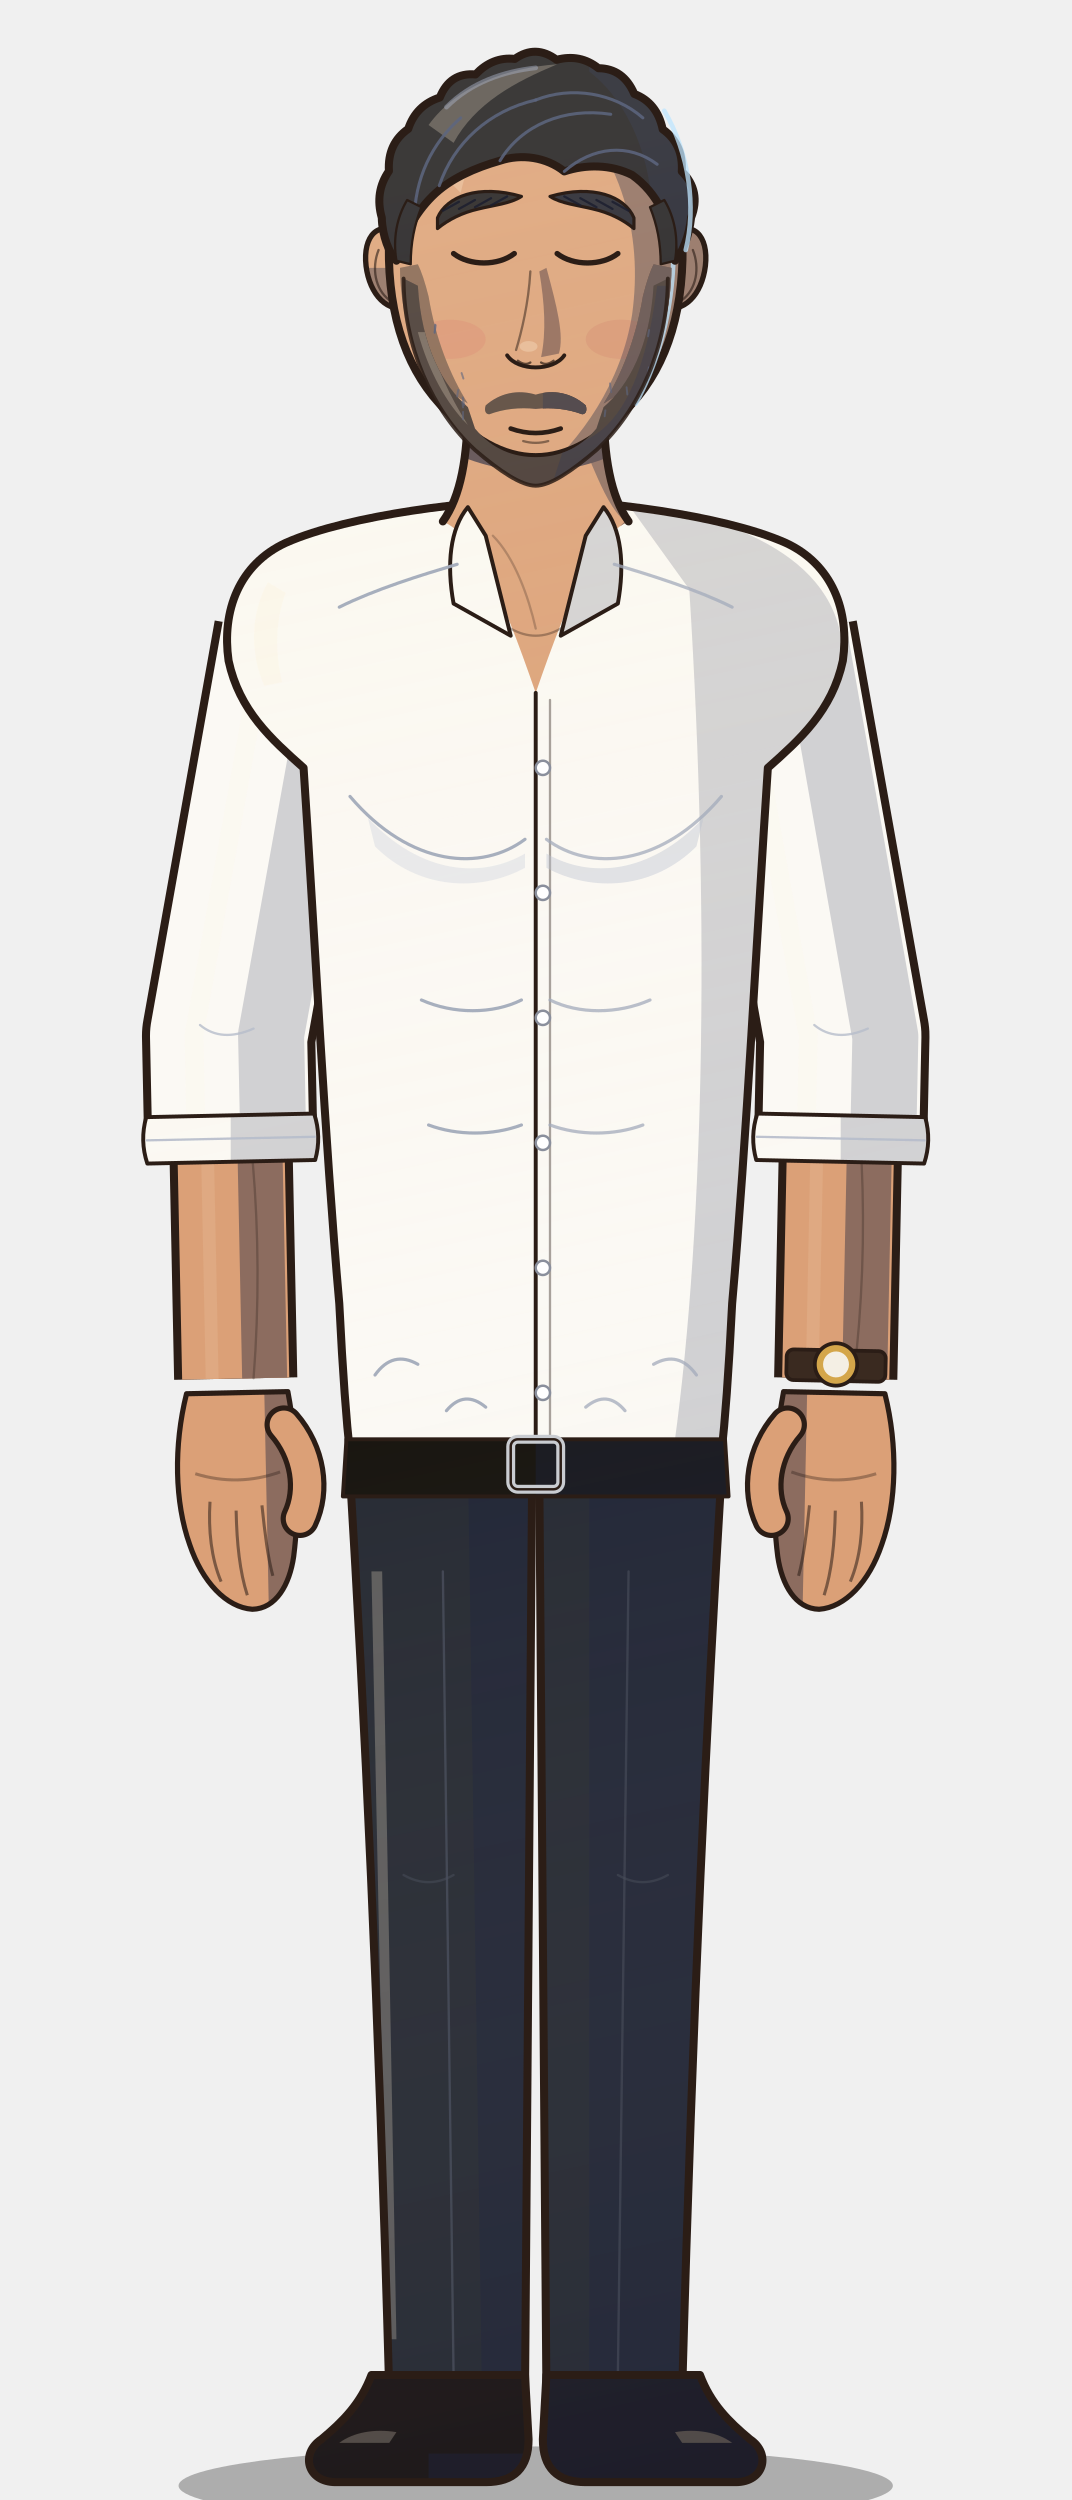
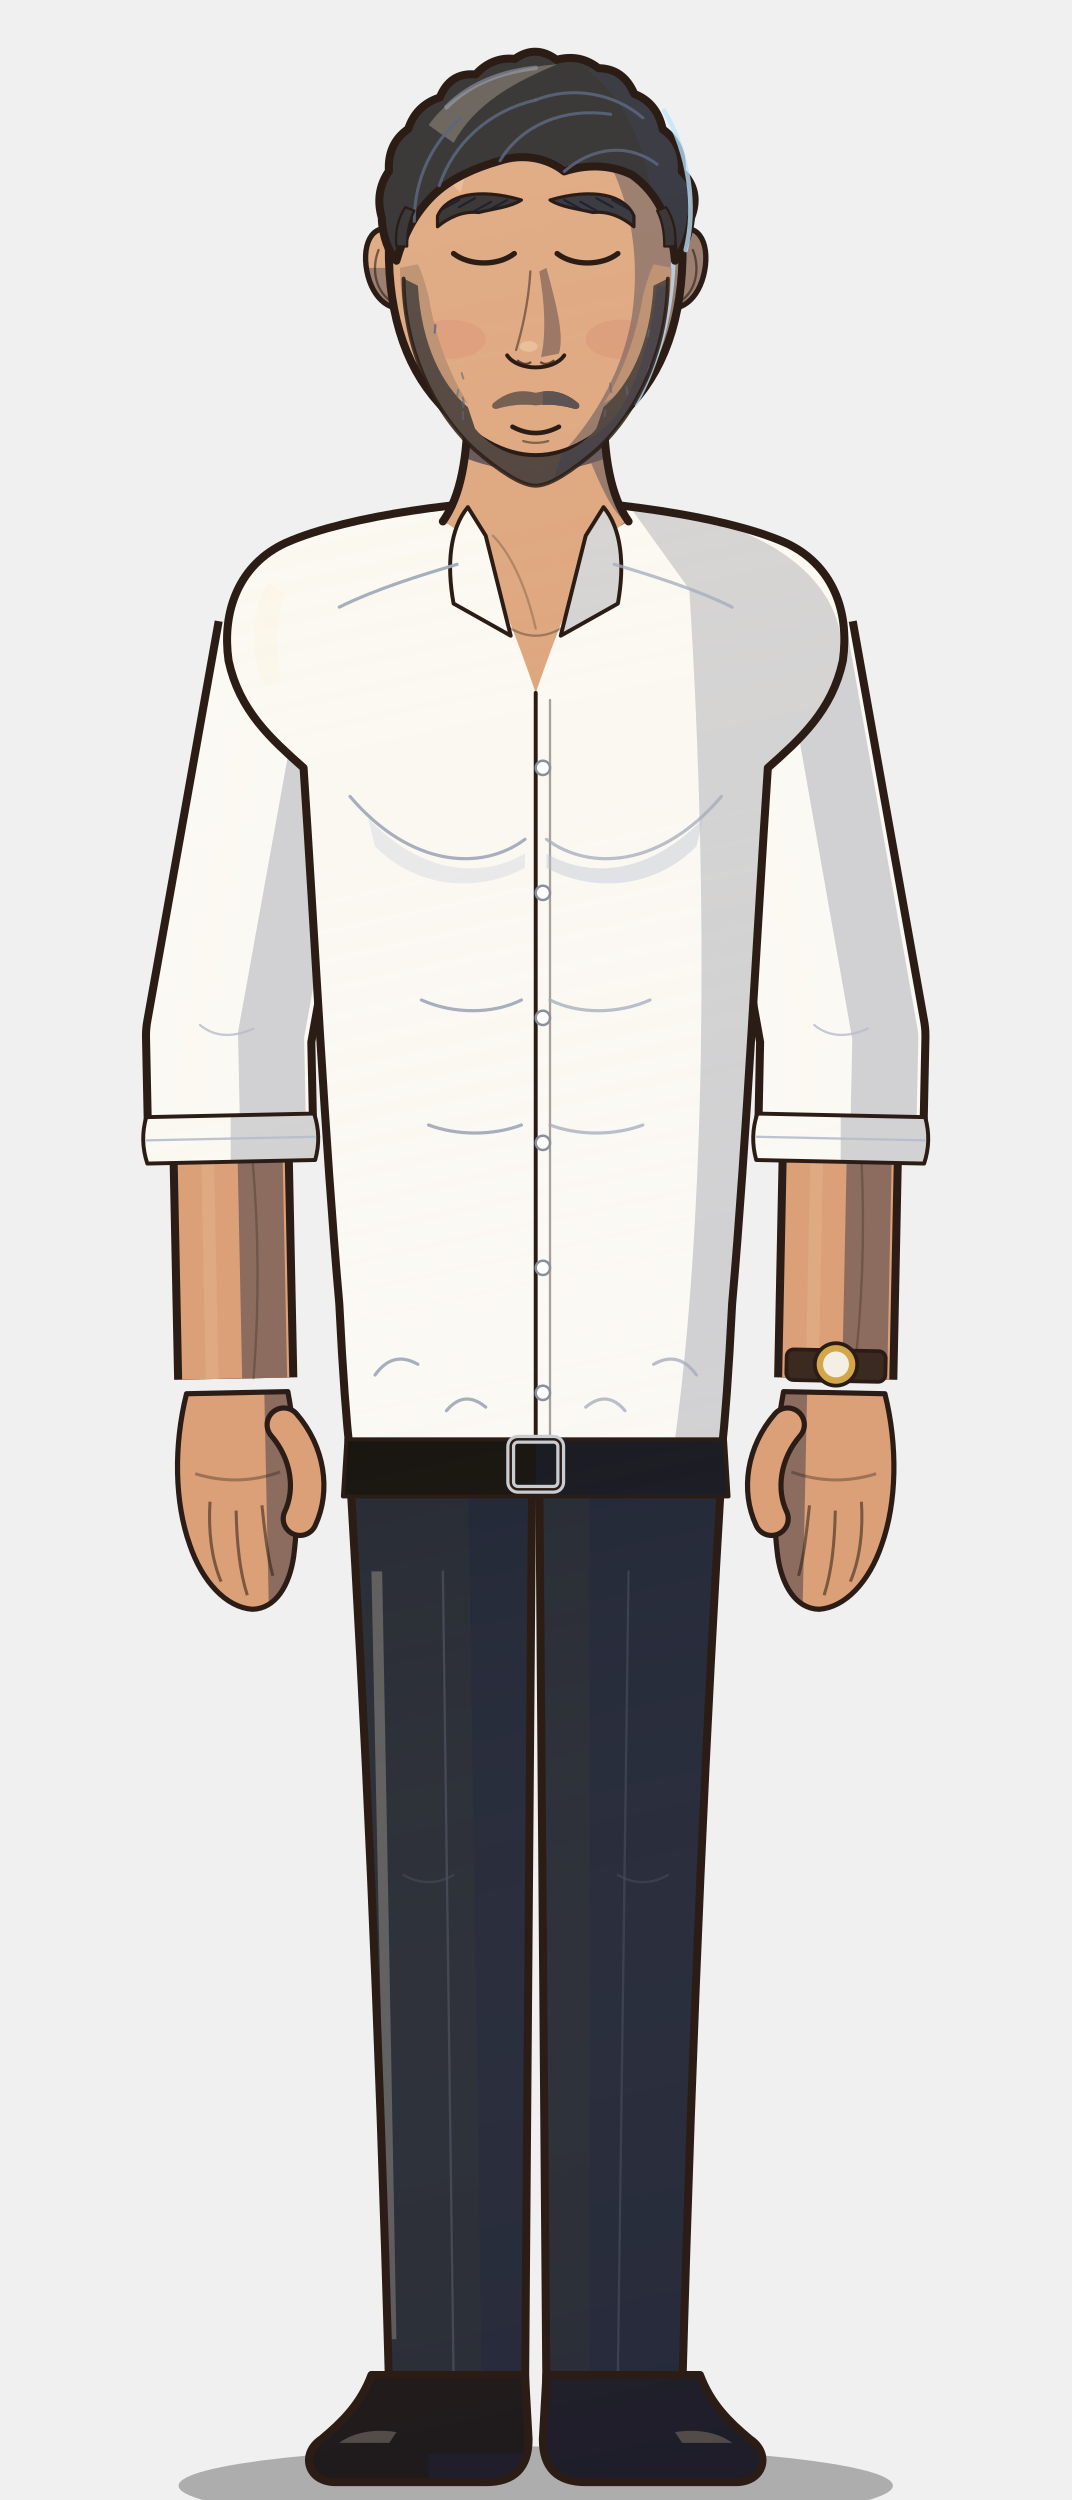
<svg xmlns="http://www.w3.org/2000/svg" viewBox="0 0 600 1400" width="600" height="1400">
  <defs>
    <linearGradient id="form" gradientUnits="userSpaceOnUse" x1="170" y1="120" x2="470" y2="1500">
      <stop offset="0" stop-color="#fff1d6" stop-opacity="0.16" />
      <stop offset="0.45" stop-color="#fff1d6" stop-opacity="0" />
      <stop offset="1" stop-color="#0b1030" stop-opacity="0.18" />
    </linearGradient>
    <clipPath id="c1">
      <path d="M196,826 L298,826 L294,1340 L218,1340 C212,1120 204,960 196,826 Z" />
    </clipPath>
    <clipPath id="c2">
      <path d="M 404,826 L 302,826 L 306,1340 L 382,1340 C 388,1120 396,960 404,826 Z" />
    </clipPath>
    <clipPath id="c3">
      <path d="M208,1330 L294,1330 L296,1366 C296,1382 288,1390 272,1390 L188,1390 C172,1390 168,1374 180,1366 C192,1356 202,1346 208,1330 Z" />
    </clipPath>
    <clipPath id="c4">
      <path d="M 392,1330 L 306,1330 L 304,1366 C 304,1382 312,1390 328,1390 L 412,1390 C 428,1390 432,1374 420,1366 C 408,1356 398,1346 392,1330 Z" />
    </clipPath>
    <clipPath id="c5">
      <path d="M81.9,625.6 Q78.2,638.7 82.5,651.6 L176.5,649.6 Q180.2,636.5 175.9,623.6 Z" />
    </clipPath>
    <clipPath id="c6">
      <path d="M424.1,623.6 Q419.8,636.5 423.5,649.6 L517.5,651.6 Q521.8,638.7 518.1,625.6 Z" />
    </clipPath>
    <clipPath id="c7">
      <path d="M300,280 C266,280 196,288 160,304 C134,316 124,342 128,370 C134,398 152,414 170,430 C176,520 182,640 190,730 C192,770 194,796 196,814 L404,814 C406,796 408,770 410,730 C418,640 424,520 430,430 C448,414 466,398 472,370 C476,342 466,316 440,304 C404,288 334,280 300,280 Z" />
    </clipPath>
    <clipPath id="c8">
      <path d="M262,226 C262,256 258,278 248,292 C266,300 280,330 300,388 C320,330 334,300 352,292 C342,278 338,256 338,226 Z" />
    </clipPath>
    <clipPath id="c9">
      <path d="M262,284 C252,296 250,316 254,338 L286,356 L272,300 Z" />
    </clipPath>
    <clipPath id="c10">
      <path d="M 338,284 C 348,296 350,316 346,338 L 314,356 L 328,300 Z" />
    </clipPath>
    <clipPath id="c11">
      <path d="M194,806 L406,806 L408,838 L192,838 Z" />
    </clipPath>
    <clipPath id="c12">
      <path d="M-21,6 C-27,28 -27,52 -21,70 C-16,86 -6,97 5,98 C15,98 21,88 23,76 C26,56 26,30 22,6 Z" />
    </clipPath>
    <clipPath id="c13">
      <path d="M-21,6 C-27,28 -27,52 -21,70 C-16,86 -6,97 5,98 C15,98 21,88 23,76 C26,56 26,30 22,6 Z" />
    </clipPath>
    <clipPath id="c14">
      <path d="M226,132 C212,122 203,132 205,149 C207,165 217,176 230,172 Z" />
    </clipPath>
    <clipPath id="c15">
      <path d="M 374,132 C 388,122 397,132 395,149 C 393,165 383,176 370,172 Z" />
    </clipPath>
    <clipPath id="c16">
      <path d="M300,50 C352,50 380,86 382,130 C384,172 374,204 354,226 C336,246 318,256 300,256 C282,256 264,246 246,226 C226,204 216,172 218,130 C220,86 248,50 300,50 Z" />
    </clipPath>
    <clipPath id="c17">
      <path d="M213.8,121.9 Q209.7,107.5 217.8,95.8 Q216.9,80.4 228.6,72.2 Q233.0,58.9 246.3,54.6 Q252.0,40.4 266.3,41.7 Q275.8,31.6 288.3,33.0 Q300.0,24.7 311.7,33.5 Q324.9,30.0 335.1,38.2 Q349.1,38.3 355.2,52.6 Q368.0,57.5 371.1,72.4 Q382.7,80.6 381.8,96.0 Q392.8,107.0 387.0,121.9 C386,132 382,142 378,146 C376,124 368,108 354,98 C342,92 328,92 316,96 C306,88 292,86 280,90 C266,94 252,100 242,110 C232,120 226,132 222,146 C218,142 214,132 213.8,121.9 Z" />
    </clipPath>
    <clipPath id="c18">
-       <path d="M222,146 C220,134 222,122 228,112 L236,116 C232,126 230,136 230,148 Z" />
+       <path d="M222,138 C221,130 223,122 227,116 L232,118 C229,124 228,130 228,138 Z" />
    </clipPath>
    <clipPath id="c19">
-       <path d="M 378,146 C 380,134 378,122 372,112 L 364,116 C 368,126 370,136 370,148 Z" />
+       <path d="M 378,138 C 379,130 377,122 373,116 L 368,118 C 371,124 372,130 372,138 Z" />
    </clipPath>
    <clipPath id="c20">
-       <path d="M245,122 C250,110 268,103 292,110 C286,114 276,115 268,117 C259,119 251,123 245,128 Z" />
+       <path d="M245,121 C250,109 268,105 292,112 C286,116 276,117 268,119 C259,118 251,122 245,127 Z" />
    </clipPath>
    <clipPath id="c21">
-       <path d="M 355,122 C 350,110 332,103 308,110 C 314,114 324,115 332,117 C 341,119 349,123 355,128 Z" />
+       <path d="M 355,121 C 350,109 332,105 308,112 C 314,116 324,117 332,119 C 341,118 349,122 355,127 Z" />
    </clipPath>
    <clipPath id="c22">
      <path d="M224,150 C224,172 230,194 240,212 L262,226 C252,210 244,190 240,166 C238,158 236,152 234,148 Z" />
    </clipPath>
    <clipPath id="c23">
      <path d="M 376,150 C 376,172 370,194 360,212 L 338,226 C 348,210 356,190 360,166 C 362,158 364,152 366,148 Z" />
    </clipPath>
    <clipPath id="c24">
      <path d="M226,156 C226,194 242,230 266,252 C280,264 292,272 300,272 C308,272 320,264 334,252 C358,230 374,194 374,156 L366,160 C364,194 352,216 338,228 L334,240 C324,252 312,256 300,256 C288,256 276,252 266,240 L262,228 C248,216 236,194 234,160 Z" />
    </clipPath>
    <clipPath id="c25">
-       <path d="M272,227 C280,220 290,218 300,221 C310,218 320,220 328,227 C329,230 328,232 326,232 C318,229 309,228 300,229 C291,228 282,229 274,232 C272,232 271,230 272,227 Z" />
+       <path d="M276,226 C284,219 292,218 300,220 C308,218 316,219 324,226 C325,228 324,229 322,229 C315,227 308,226 300,227 C292,226 285,227 278,229 C276,229 275,228 276,226 Z" />
    </clipPath>
  </defs>
  <ellipse cx="300" cy="1392" rx="200" ry="22" fill="#000" opacity="0.28" />
  <path d="M196,826 L298,826 L294,1340 L218,1340 C212,1120 204,960 196,826 Z" fill="#262a33" />
  <g clip-path="url(#c1)">
    <path d="M262,816 L310,816 L304,1348 L270,1348 Z" fill="#212636" />
    <path d="M208,880 L214,880 L222,1310 L217,1310 Z" fill="#676664" opacity="0.85" />
    <rect x="0" y="0" width="600" height="1400" fill="url(#form)" />
  </g>
  <path d="M196,826 L298,826 L294,1340 L218,1340 C212,1120 204,960 196,826 Z" fill="none" stroke="#2b1d16" stroke-width="4.5" stroke-linejoin="round" />
  <path d="M 404,826 L 302,826 L 306,1340 L 382,1340 C 388,1120 396,960 404,826 Z" fill="#262a33" />
  <g clip-path="url(#c2)">
    <path d="M330,816 L420,816 L420,1348 L330,1348 Z" fill="#212636" />
    <rect x="0" y="0" width="600" height="1400" fill="url(#form)" />
  </g>
  <path d="M 404,826 L 302,826 L 306,1340 L 382,1340 C 388,1120 396,960 404,826 Z" fill="none" stroke="#2b1d16" stroke-width="4.5" stroke-linejoin="round" />
  <path d="M248,880 L254,1330" fill="none" stroke="#4a4f5c" stroke-width="1.3" stroke-linecap="round" stroke-linejoin="round" opacity="0.8" />
  <path d="M352,880 L346,1330" fill="none" stroke="#4a4f5c" stroke-width="1.3" stroke-linecap="round" stroke-linejoin="round" opacity="0.6" />
  <path d="M226,1050 q14,8 28,0" fill="none" stroke="#4a4f5c" stroke-width="1.3" stroke-linecap="round" stroke-linejoin="round" opacity="0.5" />
  <path d="M346,1050 q14,8 28,0" fill="none" stroke="#4a4f5c" stroke-width="1.3" stroke-linecap="round" stroke-linejoin="round" opacity="0.5" />
  <path d="M208,1330 L294,1330 L296,1366 C296,1382 288,1390 272,1390 L188,1390 C172,1390 168,1374 180,1366 C192,1356 202,1346 208,1330 Z" fill="#1a1412" />
  <g clip-path="url(#c3)">
    <path d="M240,1374 L300,1374 L300,1398 L240,1398 Z" fill="#1a1923" />
    <path d="M190,1368 C198,1362 210,1360 222,1362 L218,1368 Z" fill="#5f564d" opacity="0.85" />
    <rect x="0" y="0" width="600" height="1400" fill="url(#form)" />
  </g>
  <path d="M208,1330 L294,1330 L296,1366 C296,1382 288,1390 272,1390 L188,1390 C172,1390 168,1374 180,1366 C192,1356 202,1346 208,1330 Z" fill="none" stroke="#2b1d16" stroke-width="4.5" stroke-linejoin="round" />
  <path d="M 392,1330 L 306,1330 L 304,1366 C 304,1382 312,1390 328,1390 L 412,1390 C 428,1390 432,1374 420,1366 C 408,1356 398,1346 392,1330 Z" fill="#1a1412" />
  <g clip-path="url(#c4)">
    <path d="M300,1318 L440,1318 L440,1398 L300,1398 Z" fill="#1a1923" />
    <path d="M 410,1368 C 402,1362 390,1360 378,1362 L 382,1368 Z" fill="#5f564d" opacity="0.85" />
    <rect x="0" y="0" width="600" height="1400" fill="url(#form)" />
  </g>
  <path d="M 392,1330 L 306,1330 L 304,1366 C 304,1382 312,1390 328,1390 L 412,1390 C 428,1390 432,1374 420,1366 C 408,1356 398,1346 392,1330 Z" fill="none" stroke="#2b1d16" stroke-width="4.5" stroke-linejoin="round" />
  <path d="M129.5,650.6 L132.0,772.0" fill="none" stroke="#2b1d16" stroke-width="69.0" stroke-linecap="butt" stroke-linejoin="round" />
  <path d="M129.5,650.6 L132.0,772.0" fill="none" stroke="#dba077" stroke-width="60" stroke-linecap="butt" stroke-linejoin="round" />
  <path d="M145.7,650.3 L148.2,771.7" fill="none" stroke="#8c6c5f" stroke-width="25.2" stroke-linecap="butt" stroke-linejoin="round" />
  <path d="M116.3,650.6 L118.8,772.0" fill="none" stroke="#e1af88" stroke-width="7.2" stroke-linecap="butt" opacity="0.6" />
  <path d="M141.5,650.3 Q146.7,711.0 142.0,771.8" fill="none" stroke="#2b1d16" stroke-width="1.3" stroke-linecap="round" stroke-linejoin="round" opacity="0.3" />
  <path d="M168.0,356.0 L128.0,580.0 L129.2,637.6" fill="none" stroke="#2b1d16" stroke-width="97.0" stroke-linecap="butt" stroke-linejoin="round" />
  <path d="M168.0,356.0 L128.0,580.0 L129.2,637.6" fill="none" stroke="#fbf9f4" stroke-width="88" stroke-linecap="butt" stroke-linejoin="round" />
  <path d="M191.4,360.2 L151.8,579.5 L153.0,637.1" fill="none" stroke="#d1d1d3" stroke-width="36.96" stroke-linecap="butt" stroke-linejoin="round" />
  <path d="M148.6,356.0 L108.6,580.0 L109.8,637.6" fill="none" stroke="#fcf8ef" stroke-width="10.56" stroke-linecap="butt" opacity="0.6" />
  <path d="M81.9,625.6 Q78.2,638.7 82.5,651.6 L176.5,649.6 Q180.2,636.5 175.9,623.6 Z" fill="#fbf9f4" />
  <g clip-path="url(#c5)">
    <path d="M129.2,577.6 L209.2,577.6 L209.2,697.6 L129.2,697.6 Z" fill="#d1d1d3" />
    <rect x="0" y="0" width="600" height="1400" fill="url(#form)" />
  </g>
  <path d="M81.9,625.6 Q78.2,638.7 82.5,651.6 L176.5,649.6 Q180.2,636.5 175.9,623.6 Z" fill="none" stroke="#2b1d16" stroke-width="2.2" stroke-linejoin="round" />
  <path d="M82.2,638.6 L176.2,636.6" fill="none" stroke="#b6bdcb" stroke-width="1.3" stroke-linecap="round" stroke-linejoin="round" opacity="0.9" />
  <path d="M112,574 q12,10 30,2" fill="none" stroke="#b6bdcb" stroke-width="1.3" stroke-linecap="round" stroke-linejoin="round" opacity="0.8" />
  <path d="M470.5,650.6 L468.0,772.0" fill="none" stroke="#2b1d16" stroke-width="69.0" stroke-linecap="butt" stroke-linejoin="round" />
  <path d="M470.5,650.6 L468.0,772.0" fill="none" stroke="#dba077" stroke-width="60" stroke-linecap="butt" stroke-linejoin="round" />
  <path d="M486.7,650.9 L484.2,772.3" fill="none" stroke="#8c6c5f" stroke-width="25.2" stroke-linecap="butt" stroke-linejoin="round" />
  <path d="M457.3,650.6 L454.8,772.0" fill="none" stroke="#e1af88" stroke-width="7.2" stroke-linecap="butt" opacity="0.6" />
  <path d="M482.5,650.8 Q485.3,711.6 478.0,772.2" fill="none" stroke="#2b1d16" stroke-width="1.3" stroke-linecap="round" stroke-linejoin="round" opacity="0.3" />
  <path d="M432.0,356.0 L472.0,580.0 L470.8,637.6" fill="none" stroke="#2b1d16" stroke-width="97.0" stroke-linecap="butt" stroke-linejoin="round" />
  <path d="M432.0,356.0 L472.0,580.0 L470.8,637.6" fill="none" stroke="#fbf9f4" stroke-width="88" stroke-linecap="butt" stroke-linejoin="round" />
  <path d="M455.4,351.8 L495.8,580.5 L494.6,638.1" fill="none" stroke="#d1d1d3" stroke-width="36.96" stroke-linecap="butt" stroke-linejoin="round" />
  <path d="M412.6,356.0 L452.6,580.0 L451.4,637.6" fill="none" stroke="#fcf8ef" stroke-width="10.56" stroke-linecap="butt" opacity="0.6" />
  <path d="M424.1,623.6 Q419.8,636.5 423.5,649.6 L517.5,651.6 Q521.8,638.7 518.1,625.6 Z" fill="#fbf9f4" />
  <g clip-path="url(#c6)">
    <path d="M470.8,577.6 L550.8,577.6 L550.8,697.6 L470.8,697.6 Z" fill="#d1d1d3" />
    <rect x="0" y="0" width="600" height="1400" fill="url(#form)" />
  </g>
  <path d="M424.1,623.6 Q419.8,636.5 423.5,649.6 L517.5,651.6 Q521.8,638.7 518.1,625.6 Z" fill="none" stroke="#2b1d16" stroke-width="2.2" stroke-linejoin="round" />
  <path d="M423.8,636.6 L517.8,638.6" fill="none" stroke="#b6bdcb" stroke-width="1.3" stroke-linecap="round" stroke-linejoin="round" opacity="0.9" />
  <path d="M456,574 q12,10 30,2" fill="none" stroke="#b6bdcb" stroke-width="1.3" stroke-linecap="round" stroke-linejoin="round" opacity="0.8" />
  <path d="M300,280 C266,280 196,288 160,304 C134,316 124,342 128,370 C134,398 152,414 170,430 C176,520 182,640 190,730 C192,770 194,796 196,814 L404,814 C406,796 408,770 410,730 C418,640 424,520 430,430 C448,414 466,398 472,370 C476,342 466,316 440,304 C404,288 334,280 300,280 Z" fill="#fbf9f4" />
  <g clip-path="url(#c7)">
    <path d="M350,280 C410,290 474,312 472,372 C462,406 440,424 430,444 L412,820 L376,820 C394,700 398,520 386,330 Z" fill="#d1d1d3" />
    <path d="M150,326 C140,344 140,366 148,384 L158,382 C154,366 154,348 160,332 Z" fill="#fcf7eb" opacity="0.85" />
    <rect x="0" y="0" width="600" height="1400" fill="url(#form)" />
  </g>
  <path d="M300,280 C266,280 196,288 160,304 C134,316 124,342 128,370 C134,398 152,414 170,430 C176,520 182,640 190,730 C192,770 194,796 196,814 L404,814 C406,796 408,770 410,730 C418,640 424,520 430,430 C448,414 466,398 472,370 C476,342 466,316 440,304 C404,288 334,280 300,280 Z" fill="none" stroke="#2b1d16" stroke-width="4.5" stroke-linejoin="round" />
  <path d="M262,226 C262,256 258,278 248,292 C266,300 280,330 300,388 C320,330 334,300 352,292 C342,278 338,256 338,226 Z" fill="#dba077" />
  <g clip-path="url(#c8)">
    <path d="M312,220 C330,250 336,280 350,292 C334,306 320,340 300,392 L360,392 L360,220 Z" fill="#8c6c5f" />
    <path d="M250,222 L350,222 L350,252 Q300,276 250,252 Z" fill="#57484d" />
    <rect x="0" y="0" width="600" height="1400" fill="url(#form)" />
  </g>
  <path d="M262,226 C262,256 258,278 248,292" fill="none" stroke="#2b1d16" stroke-width="4.5" stroke-linecap="round" stroke-linejoin="round" opacity="1.0" />
  <path d="M338,226 C338,256 342,278 352,292" fill="none" stroke="#2b1d16" stroke-width="4.5" stroke-linecap="round" stroke-linejoin="round" opacity="1.0" />
  <path d="M276,300 C288,312 296,334 300,352" fill="none" stroke="#2b1d16" stroke-width="1.3" stroke-linecap="round" stroke-linejoin="round" opacity="0.25" />
  <path d="M286,352 Q300,360 314,352" fill="none" stroke="#2b1d16" stroke-width="1.3" stroke-linecap="round" stroke-linejoin="round" opacity="0.35" />
  <path d="M262,284 C252,296 250,316 254,338 L286,356 L272,300 Z" fill="#fbf9f4" />
  <g clip-path="url(#c9)">
    <rect x="0" y="0" width="600" height="1400" fill="url(#form)" />
  </g>
  <path d="M262,284 C252,296 250,316 254,338 L286,356 L272,300 Z" fill="none" stroke="#2b1d16" stroke-width="2.2" stroke-linejoin="round" />
  <path d="M 338,284 C 348,296 350,316 346,338 L 314,356 L 328,300 Z" fill="#fbf9f4" />
  <g clip-path="url(#c10)">
    <path d="M300,280 L360,280 L360,360 L300,360 Z" fill="#d1d1d3" />
    <rect x="0" y="0" width="600" height="1400" fill="url(#form)" />
  </g>
  <path d="M 338,284 C 348,296 350,316 346,338 L 314,356 L 328,300 Z" fill="none" stroke="#2b1d16" stroke-width="2.2" stroke-linejoin="round" />
  <path d="M300,388 L300,806" fill="none" stroke="#2b1d16" stroke-width="2.2" stroke-linecap="round" stroke-linejoin="round" opacity="1.0" />
  <path d="M308,392 L308,806" fill="none" stroke="#2b1d16" stroke-width="1.3" stroke-linecap="round" stroke-linejoin="round" opacity="0.4" />
  <circle cx="304" cy="430" r="4" fill="#ffffff" stroke="#8a8f9c" stroke-width="1.4" />
  <circle cx="304" cy="500" r="4" fill="#ffffff" stroke="#8a8f9c" stroke-width="1.4" />
  <circle cx="304" cy="570" r="4" fill="#ffffff" stroke="#8a8f9c" stroke-width="1.4" />
  <circle cx="304" cy="640" r="4" fill="#ffffff" stroke="#8a8f9c" stroke-width="1.4" />
  <circle cx="304" cy="710" r="4" fill="#ffffff" stroke="#8a8f9c" stroke-width="1.4" />
  <circle cx="304" cy="780" r="4" fill="#ffffff" stroke="#8a8f9c" stroke-width="1.4" />
  <path d="M196,446 C230,486 270,488 294,470" fill="none" stroke="#a3abbb" stroke-width="1.8" stroke-linecap="round" stroke-linejoin="round" opacity="0.95" />
  <path d="M 404,446 C 370,486 330,488 306,470" fill="none" stroke="#a3abbb" stroke-width="1.8" stroke-linecap="round" stroke-linejoin="round" opacity="0.75" />
  <path d="M236,560 C254,568 276,568 292,560" fill="none" stroke="#a3abbb" stroke-width="1.8" stroke-linecap="round" stroke-linejoin="round" opacity="0.95" />
  <path d="M 364,560 C 346,568 324,568 308,560" fill="none" stroke="#a3abbb" stroke-width="1.8" stroke-linecap="round" stroke-linejoin="round" opacity="0.75" />
  <path d="M240,630 C256,636 276,636 292,630" fill="none" stroke="#a3abbb" stroke-width="1.8" stroke-linecap="round" stroke-linejoin="round" opacity="0.95" />
  <path d="M 360,630 C 344,636 324,636 308,630" fill="none" stroke="#a3abbb" stroke-width="1.8" stroke-linecap="round" stroke-linejoin="round" opacity="0.75" />
  <path d="M210,770 Q220,756 234,764" fill="none" stroke="#a3abbb" stroke-width="1.8" stroke-linecap="round" stroke-linejoin="round" opacity="0.95" />
  <path d="M 390,770 Q 380,756 366,764" fill="none" stroke="#a3abbb" stroke-width="1.8" stroke-linecap="round" stroke-linejoin="round" opacity="0.75" />
  <path d="M250,790 Q260,778 272,788" fill="none" stroke="#a3abbb" stroke-width="1.8" stroke-linecap="round" stroke-linejoin="round" opacity="0.95" />
  <path d="M 350,790 Q 340,778 328,788" fill="none" stroke="#a3abbb" stroke-width="1.8" stroke-linecap="round" stroke-linejoin="round" opacity="0.75" />
  <path d="M190,340 C210,330 236,322 256,316" fill="none" stroke="#a3abbb" stroke-width="1.8" stroke-linecap="round" stroke-linejoin="round" opacity="0.95" />
  <path d="M 410,340 C 390,330 364,322 344,316" fill="none" stroke="#a3abbb" stroke-width="1.8" stroke-linecap="round" stroke-linejoin="round" opacity="0.75" />
  <path d="M206,458 C236,490 270,492 294,478 L294,486 C268,500 234,498 210,474 Z" fill="#c9cfdb" opacity="0.35" />
  <path d="M394,458 C364,490 330,492 306,478 L306,486 C332,500 366,498 390,474 Z" fill="#b9c0cf" opacity="0.4" />
  <path d="M194,806 L406,806 L408,838 L192,838 Z" fill="#17140f" />
  <g clip-path="url(#c11)">
    <path d="M300,800 L420,800 L420,840 L300,840 Z" fill="#181921" />
    <rect x="0" y="0" width="600" height="1400" fill="url(#form)" />
  </g>
  <path d="M194,806 L406,806 L408,838 L192,838 Z" fill="none" stroke="#2b1d16" stroke-width="2.2" stroke-linejoin="round" />
  <rect x="286" y="806" width="28" height="28" rx="4" fill="none" stroke="#c9ccd1" stroke-width="5" />
  <rect x="286" y="806" width="28" height="28" rx="4" fill="none" stroke="#2b1d16" stroke-width="1.4" />
  <g transform="translate(132.0,772.0) rotate(-1.2)">
    <g transform="scale(1.32,1.32)">
      <path d="M-21,6 C-27,28 -27,52 -21,70 C-16,86 -6,97 5,98 C15,98 21,88 23,76 C26,56 26,30 22,6 Z" fill="#dba077" />
      <g clip-path="url(#c12)">
        <path d="M12,-10 L40,-10 L40,120 L12,120 Z" fill="#8c6c5f" />
      </g>
      <path d="M-21,6 C-27,28 -27,52 -21,70 C-16,86 -6,97 5,98 C15,98 21,88 23,76 C26,56 26,30 22,6 Z" fill="none" stroke="#2b1d16" stroke-width="2.2" stroke-linejoin="round" />
      <path d="M-12,52 C-13,64 -12,76 -8,86 M-1,56 C-1,70 0,82 3,92 M10,54 C11,66 12,76 14,84" stroke="#2b1d16" stroke-width="1.3" fill="none" opacity="0.55" />
      <path d="M-18,40 Q0,46 18,40" stroke="#2b1d16" stroke-width="1.3" fill="none" opacity="0.35" />
      <path d="M20,20 C30,32 32,48 26,60" fill="none" stroke="#2b1d16" stroke-width="16.4" stroke-linecap="round" />
      <path d="M20,20 C30,32 32,48 26,60" fill="none" stroke="#dba077" stroke-width="12" stroke-linecap="round" />
    </g>
  </g>
  <g transform="translate(468.0,772.0) rotate(1.2)">
    <g transform="scale(-1.32,1.32)">
      <path d="M-21,6 C-27,28 -27,52 -21,70 C-16,86 -6,97 5,98 C15,98 21,88 23,76 C26,56 26,30 22,6 Z" fill="#dba077" />
      <g clip-path="url(#c13)">
        <path d="M12,-10 L40,-10 L40,120 L12,120 Z" fill="#8c6c5f" />
      </g>
      <path d="M-21,6 C-27,28 -27,52 -21,70 C-16,86 -6,97 5,98 C15,98 21,88 23,76 C26,56 26,30 22,6 Z" fill="none" stroke="#2b1d16" stroke-width="2.2" stroke-linejoin="round" />
      <path d="M-12,52 C-13,64 -12,76 -8,86 M-1,56 C-1,70 0,82 3,92 M10,54 C11,66 12,76 14,84" stroke="#2b1d16" stroke-width="1.3" fill="none" opacity="0.55" />
      <path d="M-18,40 Q0,46 18,40" stroke="#2b1d16" stroke-width="1.3" fill="none" opacity="0.35" />
      <path d="M20,20 C30,32 32,48 26,60" fill="none" stroke="#2b1d16" stroke-width="16.4" stroke-linecap="round" />
      <path d="M20,20 C30,32 32,48 26,60" fill="none" stroke="#dba077" stroke-width="12" stroke-linecap="round" />
      <rect x="-21" y="-12" width="42" height="13" rx="3" fill="#3a2a20" stroke="#2b1d16" stroke-width="1.6" />
      <circle cx="0" cy="-6" r="9" fill="#d4a64a" stroke="#2b1d16" stroke-width="1.6" />
      <circle cx="0" cy="-6" r="5.5" fill="#f4efe4" />
    </g>
  </g>
  <path d="M226,132 C212,122 203,132 205,149 C207,165 217,176 230,172 Z" fill="#dba077" />
  <g clip-path="url(#c14)">
    <path d="M190,150 L240,150 L240,190 L190,190 Z" fill="#8c6c5f" />
    <rect x="0" y="0" width="600" height="1400" fill="url(#form)" />
  </g>
  <path d="M226,132 C212,122 203,132 205,149 C207,165 217,176 230,172 Z" fill="none" stroke="#2b1d16" stroke-width="3.0" stroke-linejoin="round" />
  <path d="M 374,132 C 388,122 397,132 395,149 C 393,165 383,176 370,172 Z" fill="#dba077" />
  <g clip-path="url(#c15)">
    <path d="M360,110 L410,110 L410,190 L360,190 Z" fill="#8c6c5f" />
    <rect x="0" y="0" width="600" height="1400" fill="url(#form)" />
  </g>
  <path d="M 374,132 C 388,122 397,132 395,149 C 393,165 383,176 370,172 Z" fill="none" stroke="#2b1d16" stroke-width="3.0" stroke-linejoin="round" />
  <path d="M212,140 C208,150 210,162 218,168" fill="none" stroke="#2b1d16" stroke-width="1.3" stroke-linecap="round" stroke-linejoin="round" opacity="0.6" />
  <path d="M388,140 C392,150 390,162 382,168" fill="none" stroke="#2b1d16" stroke-width="1.3" stroke-linecap="round" stroke-linejoin="round" opacity="0.6" />
  <path d="M300,50 C352,50 380,86 382,130 C384,172 374,204 354,226 C336,246 318,256 300,256 C282,256 264,246 246,226 C226,204 216,172 218,130 C220,86 248,50 300,50 Z" fill="#dba077" />
  <g clip-path="url(#c16)">
    <path d="M300,40 C356,46 386,86 384,130 C384,174 372,210 352,232 C334,254 316,266 300,268 C326,246 348,214 354,176 C360,132 350,82 300,40 Z" fill="#8c6c5f" />
    <path d="M246,96 C252,78 266,66 284,62 C270,74 262,90 258,108 Z" fill="#e6b894" opacity="0.85" />
    <rect x="0" y="0" width="600" height="1400" fill="url(#form)" />
  </g>
  <path d="M300,50 C352,50 380,86 382,130 C384,172 374,204 354,226 C336,246 318,256 300,256 C282,256 264,246 246,226 C226,204 216,172 218,130 C220,86 248,50 300,50 Z" fill="none" stroke="#2b1d16" stroke-width="4.5" stroke-linejoin="round" />
  <path d="M372,96 C382,136 378,186 356,226" fill="none" stroke="#bfe6ff" stroke-width="2.6" stroke-linecap="round" opacity="0.75" />
  <ellipse cx="252" cy="190" rx="20" ry="11" fill="#d9706a" opacity="0.18" />
  <ellipse cx="348" cy="190" rx="20" ry="11" fill="#c0605e" opacity="0.15" />
  <path d="M213.8,121.9 Q209.7,107.5 217.8,95.8 Q216.9,80.4 228.6,72.2 Q233.0,58.9 246.3,54.6 Q252.0,40.4 266.3,41.7 Q275.8,31.6 288.3,33.0 Q300.0,24.7 311.7,33.5 Q324.9,30.0 335.1,38.2 Q349.1,38.3 355.2,52.6 Q368.0,57.5 371.1,72.4 Q382.7,80.6 381.8,96.0 Q392.8,107.0 387.0,121.9 C386,132 382,142 378,146 C376,124 368,108 354,98 C342,92 328,92 316,96 C306,88 292,86 280,90 C266,94 252,100 242,110 C232,120 226,132 222,146 C218,142 214,132 213.8,121.9 Z" fill="#17171c" />
  <g clip-path="url(#c17)">
    <path d="M330,26 C374,40 396,90 384,148 L364,148 C370,104 358,62 330,40 Z" fill="#181b2a" />
    <path d="M240,70 C256,48 284,38 312,36 C288,46 266,58 254,80 Z" fill="#5d5854" opacity="0.85" />
    <rect x="0" y="0" width="600" height="1400" fill="url(#form)" />
  </g>
  <path d="M213.8,121.9 Q209.7,107.5 217.8,95.8 Q216.9,80.4 228.6,72.2 Q233.0,58.9 246.3,54.6 Q252.0,40.4 266.3,41.7 Q275.8,31.6 288.3,33.0 Q300.0,24.7 311.7,33.5 Q324.9,30.0 335.1,38.2 Q349.1,38.3 355.2,52.6 Q368.0,57.5 371.1,72.4 Q382.7,80.6 381.8,96.0 Q392.8,107.0 387.0,121.9 C386,132 382,142 378,146 C376,124 368,108 354,98 C342,92 328,92 316,96 C306,88 292,86 280,90 C266,94 252,100 242,110 C232,120 226,132 222,146 C218,142 214,132 213.8,121.9 Z" fill="none" stroke="#2b1d16" stroke-width="4.5" stroke-linejoin="round" />
  <path d="M372,62 C386,86 390,116 384,140" fill="none" stroke="#bfe6ff" stroke-width="2.6" stroke-linecap="round" opacity="0.75" />
  <path d="M246,104 C254,80 274,62 300,56" fill="none" stroke="#5d6680" stroke-width="1.7" stroke-linecap="round" stroke-linejoin="round" opacity="0.85" />
  <path d="M280,90 C292,70 316,60 342,64" fill="none" stroke="#5d6680" stroke-width="1.7" stroke-linecap="round" stroke-linejoin="round" opacity="0.85" />
  <path d="M316,96 C332,82 352,80 368,92" fill="none" stroke="#5d6680" stroke-width="1.7" stroke-linecap="round" stroke-linejoin="round" opacity="0.85" />
  <path d="M232,124 C232,100 242,80 258,66" fill="none" stroke="#5d6680" stroke-width="1.7" stroke-linecap="round" stroke-linejoin="round" opacity="0.85" />
  <path d="M300,56 C320,48 344,52 360,66" fill="none" stroke="#5d6680" stroke-width="1.7" stroke-linecap="round" stroke-linejoin="round" opacity="0.85" />
  <path d="M250,60 C264,46 282,40 300,38" fill="none" stroke="#a3abc0" stroke-width="2.6" stroke-linecap="round" stroke-linejoin="round" opacity="0.5" />
-   <path d="M222,146 C220,134 222,122 228,112 L236,116 C232,126 230,136 230,148 Z" fill="#17171c" />
+   <path d="M222,138 C221,130 223,122 227,116 L232,118 C229,124 228,130 228,138 Z" fill="#17171c" />
  <g clip-path="url(#c18)">
    <rect x="0" y="0" width="600" height="1400" fill="url(#form)" />
  </g>
-   <path d="M222,146 C220,134 222,122 228,112 L236,116 C232,126 230,136 230,148 Z" fill="none" stroke="#2b1d16" stroke-width="1.3" stroke-linejoin="round" />
-   <path d="M 378,146 C 380,134 378,122 372,112 L 364,116 C 368,126 370,136 370,148 Z" fill="#17171c" />
+   <path d="M222,138 C221,130 223,122 227,116 L232,118 C229,124 228,130 228,138 Z" fill="none" stroke="#2b1d16" stroke-width="1.3" stroke-linejoin="round" />
+   <path d="M 378,138 C 379,130 377,122 373,116 L 368,118 C 371,124 372,130 372,138 Z" fill="#17171c" />
  <g clip-path="url(#c19)">
    <rect x="0" y="0" width="600" height="1400" fill="url(#form)" />
  </g>
-   <path d="M 378,146 C 380,134 378,122 372,112 L 364,116 C 368,126 370,136 370,148 Z" fill="none" stroke="#2b1d16" stroke-width="1.3" stroke-linejoin="round" />
-   <path d="M245,122 C250,110 268,103 292,110 C286,114 276,115 268,117 C259,119 251,123 245,128 Z" fill="#18171a" />
+   <path d="M 378,138 C 379,130 377,122 373,116 L 368,118 C 371,124 372,130 372,138 Z" fill="none" stroke="#2b1d16" stroke-width="1.3" stroke-linejoin="round" />
+   <path d="M245,121 C250,109 268,105 292,112 C286,116 276,117 268,119 C259,118 251,122 245,127 Z" fill="#18171a" />
  <g clip-path="url(#c20)">
    <rect x="0" y="0" width="600" height="1400" fill="url(#form)" />
  </g>
-   <path d="M245,122 C250,110 268,103 292,110 C286,114 276,115 268,117 C259,119 251,123 245,128 Z" fill="none" stroke="#2b1d16" stroke-width="1.8" stroke-linejoin="round" />
-   <path d="M 355,122 C 350,110 332,103 308,110 C 314,114 324,115 332,117 C 341,119 349,123 355,128 Z" fill="#18171a" />
+   <path d="M245,121 C250,109 268,105 292,112 C286,116 276,117 268,119 C259,118 251,122 245,127 Z" fill="none" stroke="#2b1d16" stroke-width="1.8" stroke-linejoin="round" />
+   <path d="M 355,121 C 350,109 332,105 308,112 C 314,116 324,117 332,119 C 341,118 349,122 355,127 Z" fill="#18171a" />
  <g clip-path="url(#c21)">
    <path d="M300,90 L360,90 L360,130 L300,130 Z" fill="#191b28" />
    <rect x="0" y="0" width="600" height="1400" fill="url(#form)" />
  </g>
-   <path d="M 355,122 C 350,110 332,103 308,110 C 314,114 324,115 332,117 C 341,119 349,123 355,128 Z" fill="none" stroke="#2b1d16" stroke-width="1.8" stroke-linejoin="round" />
-   <path d="M248,118 l9,-5" fill="none" stroke="#1a1d2e" stroke-width="1.3" stroke-linecap="round" stroke-linejoin="round" opacity="0.8" />
-   <path d="M257,117 l9,-5" fill="none" stroke="#1a1d2e" stroke-width="1.3" stroke-linecap="round" stroke-linejoin="round" opacity="0.8" />
-   <path d="M266,116 l9,-5" fill="none" stroke="#1a1d2e" stroke-width="1.3" stroke-linecap="round" stroke-linejoin="round" opacity="0.8" />
-   <path d="M275,115 l9,-5" fill="none" stroke="#1a1d2e" stroke-width="1.3" stroke-linecap="round" stroke-linejoin="round" opacity="0.8" />
-   <path d="M352,118 l-9,-5" fill="none" stroke="#1a1d2e" stroke-width="1.3" stroke-linecap="round" stroke-linejoin="round" opacity="0.8" />
-   <path d="M343,117 l-9,-5" fill="none" stroke="#1a1d2e" stroke-width="1.3" stroke-linecap="round" stroke-linejoin="round" opacity="0.8" />
-   <path d="M334,116 l-9,-5" fill="none" stroke="#1a1d2e" stroke-width="1.3" stroke-linecap="round" stroke-linejoin="round" opacity="0.8" />
-   <path d="M325,115 l-9,-5" fill="none" stroke="#1a1d2e" stroke-width="1.3" stroke-linecap="round" stroke-linejoin="round" opacity="0.8" />
+   <path d="M 355,121 C 350,109 332,105 308,112 C 314,116 324,117 332,119 C 341,118 349,122 355,127 Z" fill="none" stroke="#2b1d16" stroke-width="1.8" stroke-linejoin="round" />
+   <path d="M248,117 l9,-5" fill="none" stroke="#1a1d2e" stroke-width="1.3" stroke-linecap="round" stroke-linejoin="round" opacity="0.8" />
+   <path d="M257,116 l9,-5" fill="none" stroke="#1a1d2e" stroke-width="1.3" stroke-linecap="round" stroke-linejoin="round" opacity="0.8" />
+   <path d="M266,118 l9,-5" fill="none" stroke="#1a1d2e" stroke-width="1.3" stroke-linecap="round" stroke-linejoin="round" opacity="0.8" />
+   <path d="M275,117 l9,-5" fill="none" stroke="#1a1d2e" stroke-width="1.3" stroke-linecap="round" stroke-linejoin="round" opacity="0.8" />
+   <path d="M352,117 l-9,-5" fill="none" stroke="#1a1d2e" stroke-width="1.3" stroke-linecap="round" stroke-linejoin="round" opacity="0.8" />
+   <path d="M343,116 l-9,-5" fill="none" stroke="#1a1d2e" stroke-width="1.3" stroke-linecap="round" stroke-linejoin="round" opacity="0.8" />
+   <path d="M334,118 l-9,-5" fill="none" stroke="#1a1d2e" stroke-width="1.3" stroke-linecap="round" stroke-linejoin="round" opacity="0.8" />
+   <path d="M325,117 l-9,-5" fill="none" stroke="#1a1d2e" stroke-width="1.3" stroke-linecap="round" stroke-linejoin="round" opacity="0.8" />
  <path d="M254,142 C263,149 279,149 288,142" fill="none" stroke="#2b1d16" stroke-width="3.0" stroke-linecap="round" stroke-linejoin="round" opacity="1.0" />
  <path d="M312,142 C321,149 337,149 346,142" fill="none" stroke="#2b1d16" stroke-width="3.0" stroke-linecap="round" stroke-linejoin="round" opacity="1.0" />
  <path d="M306,150 C312,172 316,188 313,198 L303,200 C306,186 305,170 302,152 Z" fill="#8c6c5f" opacity="0.8" />
  <path d="M297,152 C296,170 292,186 289,196" fill="none" stroke="#2b1d16" stroke-width="1.3" stroke-linecap="round" stroke-linejoin="round" opacity="0.5" />
  <path d="M284,199 C290,208 310,208 316,199" fill="none" stroke="#2b1d16" stroke-width="2.2" stroke-linecap="round" stroke-linejoin="round" opacity="1.0" />
  <path d="M290,202 q4,3 7,1 M310,202 q-4,3 -7,1" fill="none" stroke="#2b1d16" stroke-width="1.3" stroke-linecap="round" stroke-linejoin="round" opacity="0.7" />
  <ellipse cx="296" cy="194" rx="5" ry="3" fill="#ebc4a2" opacity="0.8" />
-   <path d="M286,240 Q300,245 314,240" fill="none" stroke="#2b1d16" stroke-width="2.6" stroke-linecap="round" stroke-linejoin="round" opacity="1.0" />
+   <path d="M287,239 Q300,246 313,239" fill="none" stroke="#2b1d16" stroke-width="2.6" stroke-linecap="round" stroke-linejoin="round" opacity="1.0" />
  <path d="M293,247 Q300,249 307,247" fill="none" stroke="#2b1d16" stroke-width="1.3" stroke-linecap="round" stroke-linejoin="round" opacity="0.5" />
-   <path d="M224,150 C224,172 230,194 240,212 L262,226 C252,210 244,190 240,166 C238,158 236,152 234,148 Z" fill="#83624e" />
+   <path d="M224,150 C224,172 230,194 240,212 L262,226 C252,210 244,190 240,166 C238,158 236,152 234,148 Z" fill="#b48565" />
  <g clip-path="url(#c22)">
    <rect x="0" y="0" width="600" height="1400" fill="url(#form)" />
  </g>
-   <path d="M 376,150 C 376,172 370,194 360,212 L 338,226 C 348,210 356,190 360,166 C 362,158 364,152 366,148 Z" fill="#83624e" />
+   <path d="M 376,150 C 376,172 370,194 360,212 L 338,226 C 348,210 356,190 360,166 C 362,158 364,152 366,148 Z" fill="#b48565" />
  <g clip-path="url(#c23)">
-     <path d="M300,140 L400,140 L400,240 L300,240 Z" fill="#5c4a49" />
    <rect x="0" y="0" width="600" height="1400" fill="url(#form)" />
  </g>
  <path d="M226,156 C226,194 242,230 266,252 C280,264 292,272 300,272 C308,272 320,264 334,252 C358,230 374,194 374,156 L366,160 C364,194 352,216 338,228 L334,240 C324,252 312,256 300,256 C288,256 276,252 266,240 L262,228 C248,216 236,194 234,160 Z" fill="#3e322e" />
  <g clip-path="url(#c24)">
    <path d="M316,250 C342,246 360,222 368,160 L400,160 L400,300 L300,300 Z" fill="#312c35" />
-     <path d="M234,186 C240,208 250,226 262,238 C252,222 244,206 240,186 Z" fill="#786b60" opacity="0.85" />
    <rect x="0" y="0" width="600" height="1400" fill="url(#form)" />
  </g>
  <path d="M363.0,208.7 l-0.9,4.6" fill="none" stroke="#5d6680" stroke-width="1.1" stroke-linecap="round" stroke-linejoin="round" opacity="0.6" />
  <path d="M244.0,182.1 l-0.6,4.3" fill="none" stroke="#5d6680" stroke-width="1.1" stroke-linecap="round" stroke-linejoin="round" opacity="0.6" />
  <path d="M258.5,208.9 l1.0,3.1" fill="none" stroke="#5d6680" stroke-width="1.1" stroke-linecap="round" stroke-linejoin="round" opacity="0.6" />
  <path d="M258.9,224.9 l0.4,3.2" fill="none" stroke="#5d6680" stroke-width="1.1" stroke-linecap="round" stroke-linejoin="round" opacity="0.6" />
  <path d="M259.3,230.7 l-0.0,4.1" fill="none" stroke="#5d6680" stroke-width="1.1" stroke-linecap="round" stroke-linejoin="round" opacity="0.6" />
  <path d="M341.6,214.7 l0.7,4.9" fill="none" stroke="#5d6680" stroke-width="1.1" stroke-linecap="round" stroke-linejoin="round" opacity="0.6" />
  <path d="M256.6,218.4 l-0.6,3.6" fill="none" stroke="#5d6680" stroke-width="1.1" stroke-linecap="round" stroke-linejoin="round" opacity="0.6" />
  <path d="M363.5,184.8 l-0.6,3.5" fill="none" stroke="#5d6680" stroke-width="1.1" stroke-linecap="round" stroke-linejoin="round" opacity="0.6" />
  <path d="M339.0,229.8 l-0.4,3.3" fill="none" stroke="#5d6680" stroke-width="1.1" stroke-linecap="round" stroke-linejoin="round" opacity="0.6" />
  <path d="M259.1,222.6 l0.9,4.2" fill="none" stroke="#5d6680" stroke-width="1.1" stroke-linecap="round" stroke-linejoin="round" opacity="0.6" />
  <path d="M350.9,216.9 l0.4,4.0" fill="none" stroke="#5d6680" stroke-width="1.1" stroke-linecap="round" stroke-linejoin="round" opacity="0.6" />
  <path d="M363.4,205.7 l-0.6,3.5" fill="none" stroke="#5d6680" stroke-width="1.1" stroke-linecap="round" stroke-linejoin="round" opacity="0.6" />
  <path d="M243.6,181.8 l-0.2,4.4" fill="none" stroke="#5d6680" stroke-width="1.1" stroke-linecap="round" stroke-linejoin="round" opacity="0.6" />
-   <path d="M272,227 C280,220 290,218 300,221 C310,218 320,220 328,227 C329,230 328,232 326,232 C318,229 309,228 300,229 C291,228 282,229 274,232 C272,232 271,230 272,227 Z" fill="#524037" />
+   <path d="M276,226 C284,219 292,218 300,220 C308,218 316,219 324,226 C325,228 324,229 322,229 C315,227 308,226 300,227 C292,226 285,227 278,229 C276,229 275,228 276,226 Z" fill="#614b3f" />
  <g clip-path="url(#c25)">
-     <path d="M304,206 L346,206 L346,250 L304,250 Z" fill="#3d353b" />
+     <path d="M304,206 L346,206 L346,250 L304,250 Z" fill="#473c40" />
    <rect x="0" y="0" width="600" height="1400" fill="url(#form)" />
  </g>
  <path d="M226,156 C226,194 242,230 266,252 C280,264 292,272 300,272 C308,272 320,264 334,252 C358,230 374,194 374,156" fill="none" stroke="#2b1d16" stroke-width="2.2" stroke-linecap="round" stroke-linejoin="round" opacity="0.85" />
</svg>
